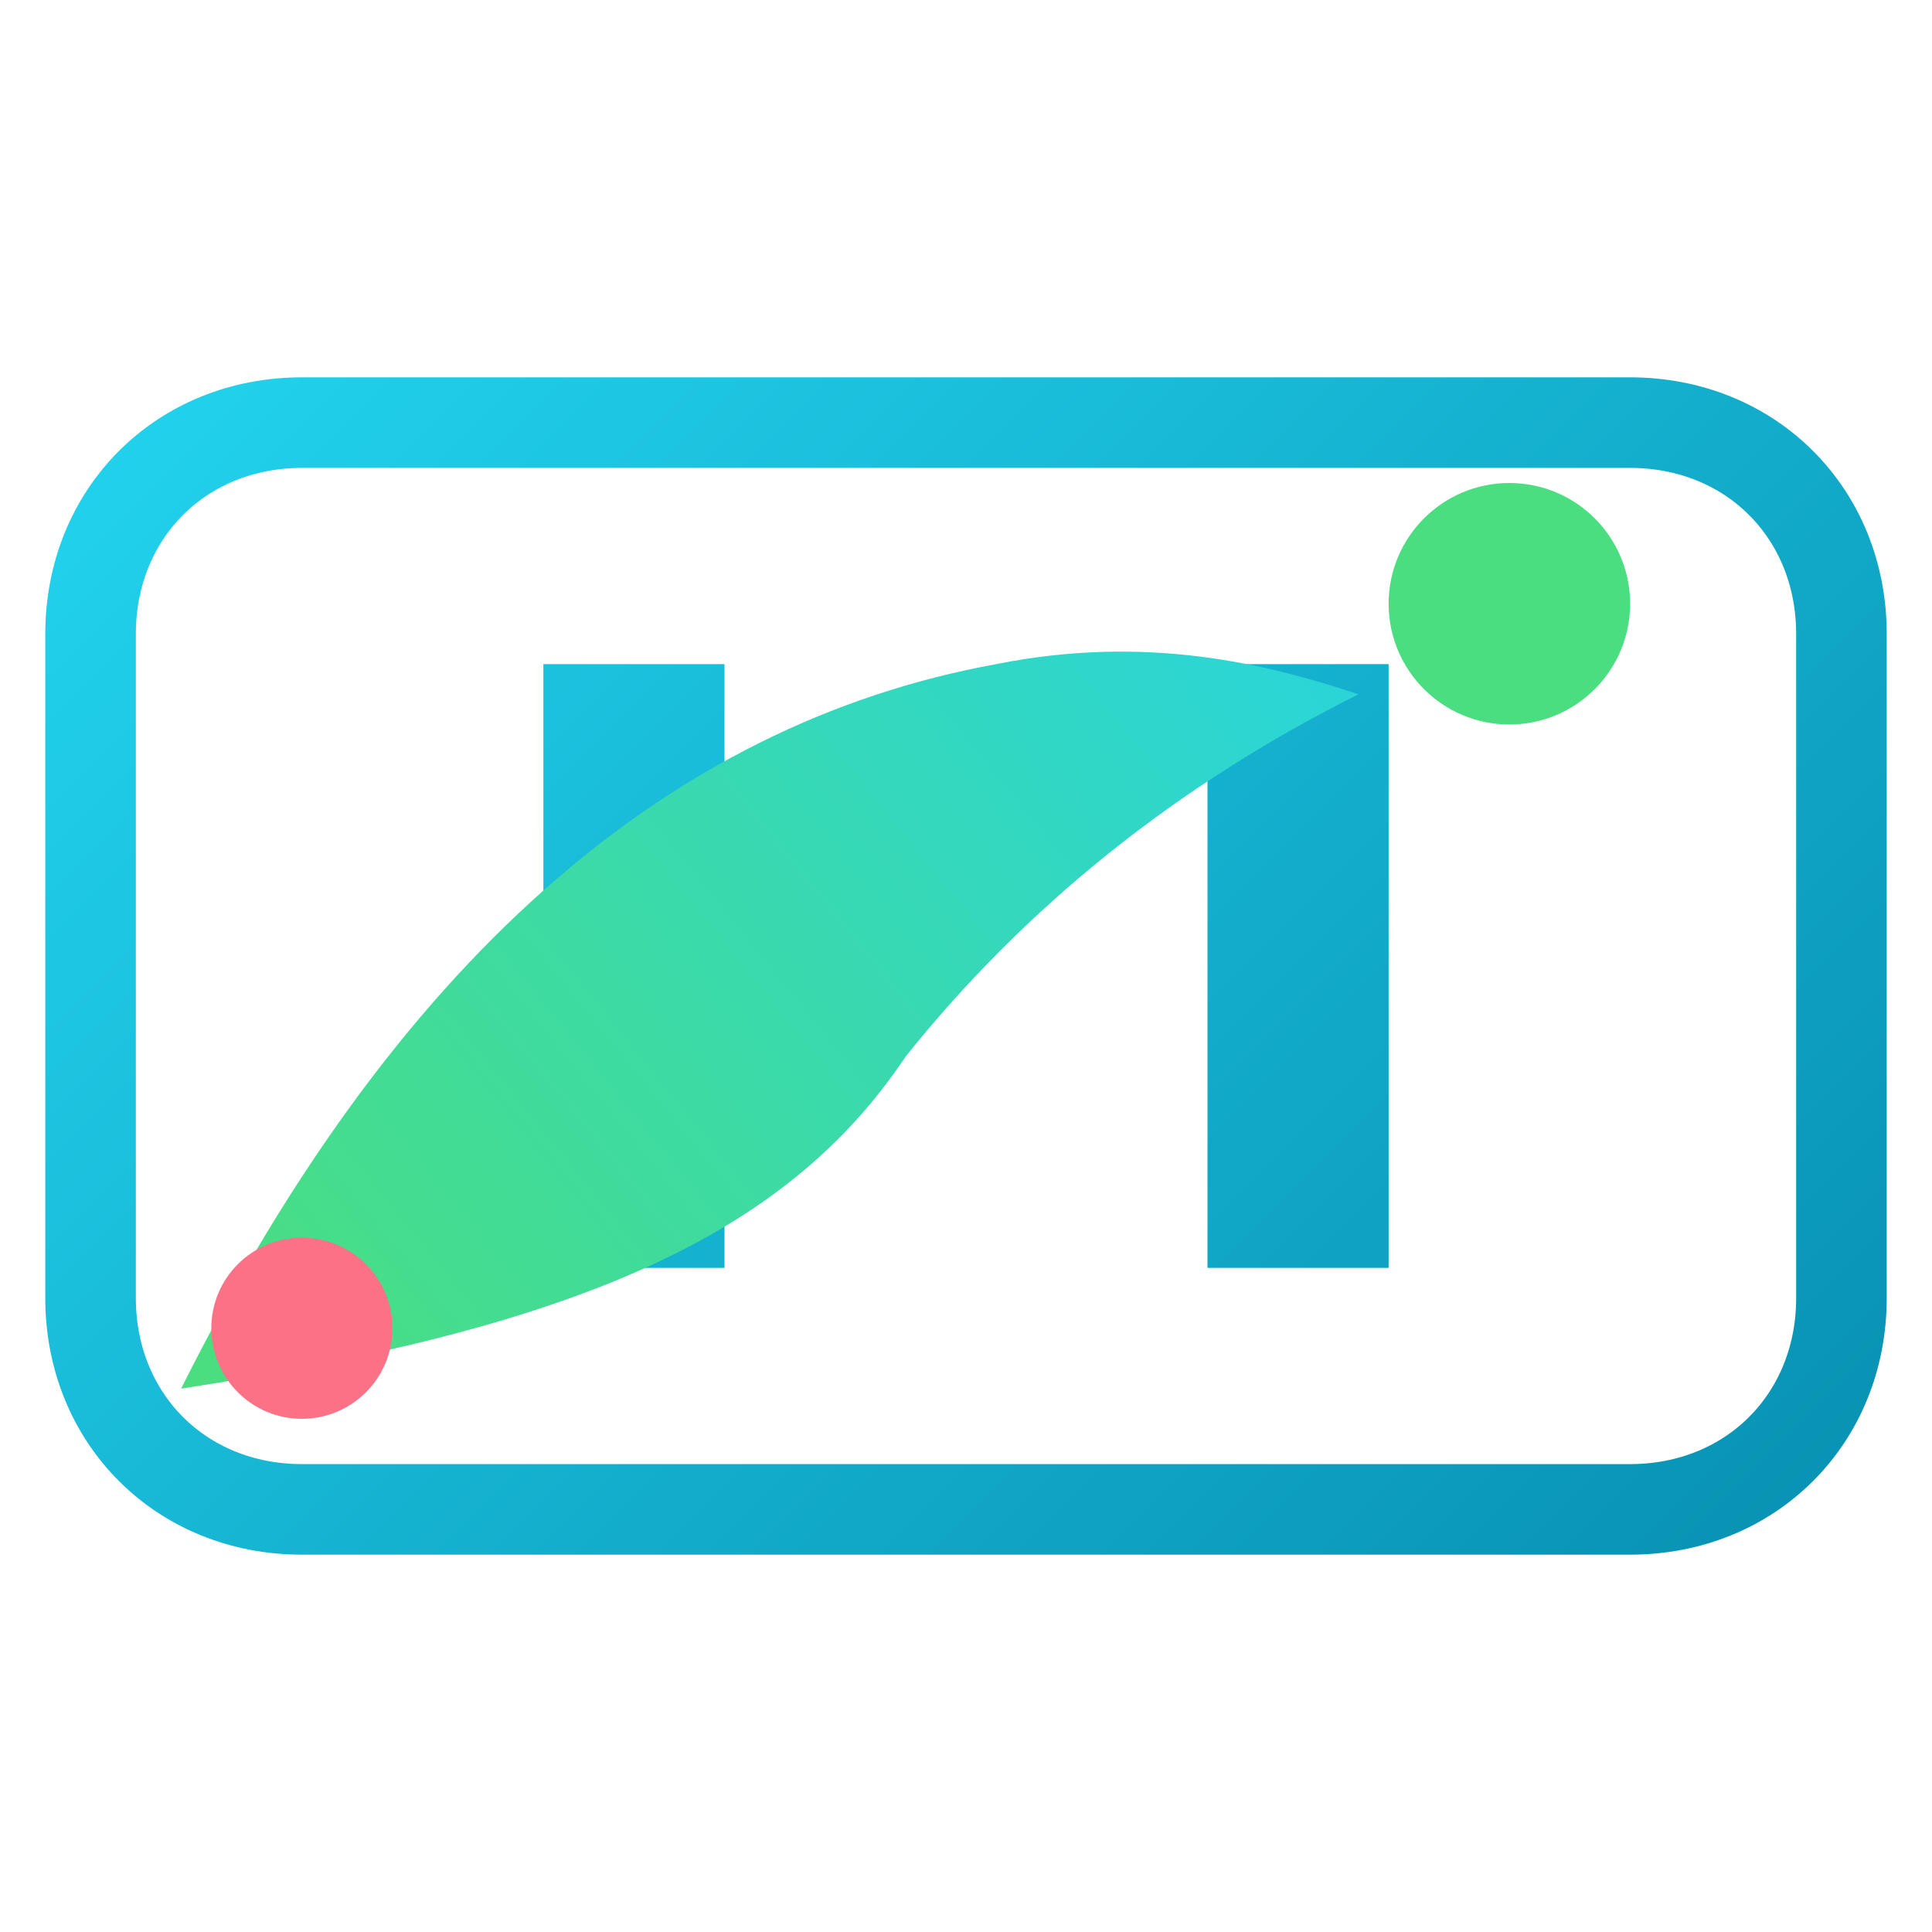
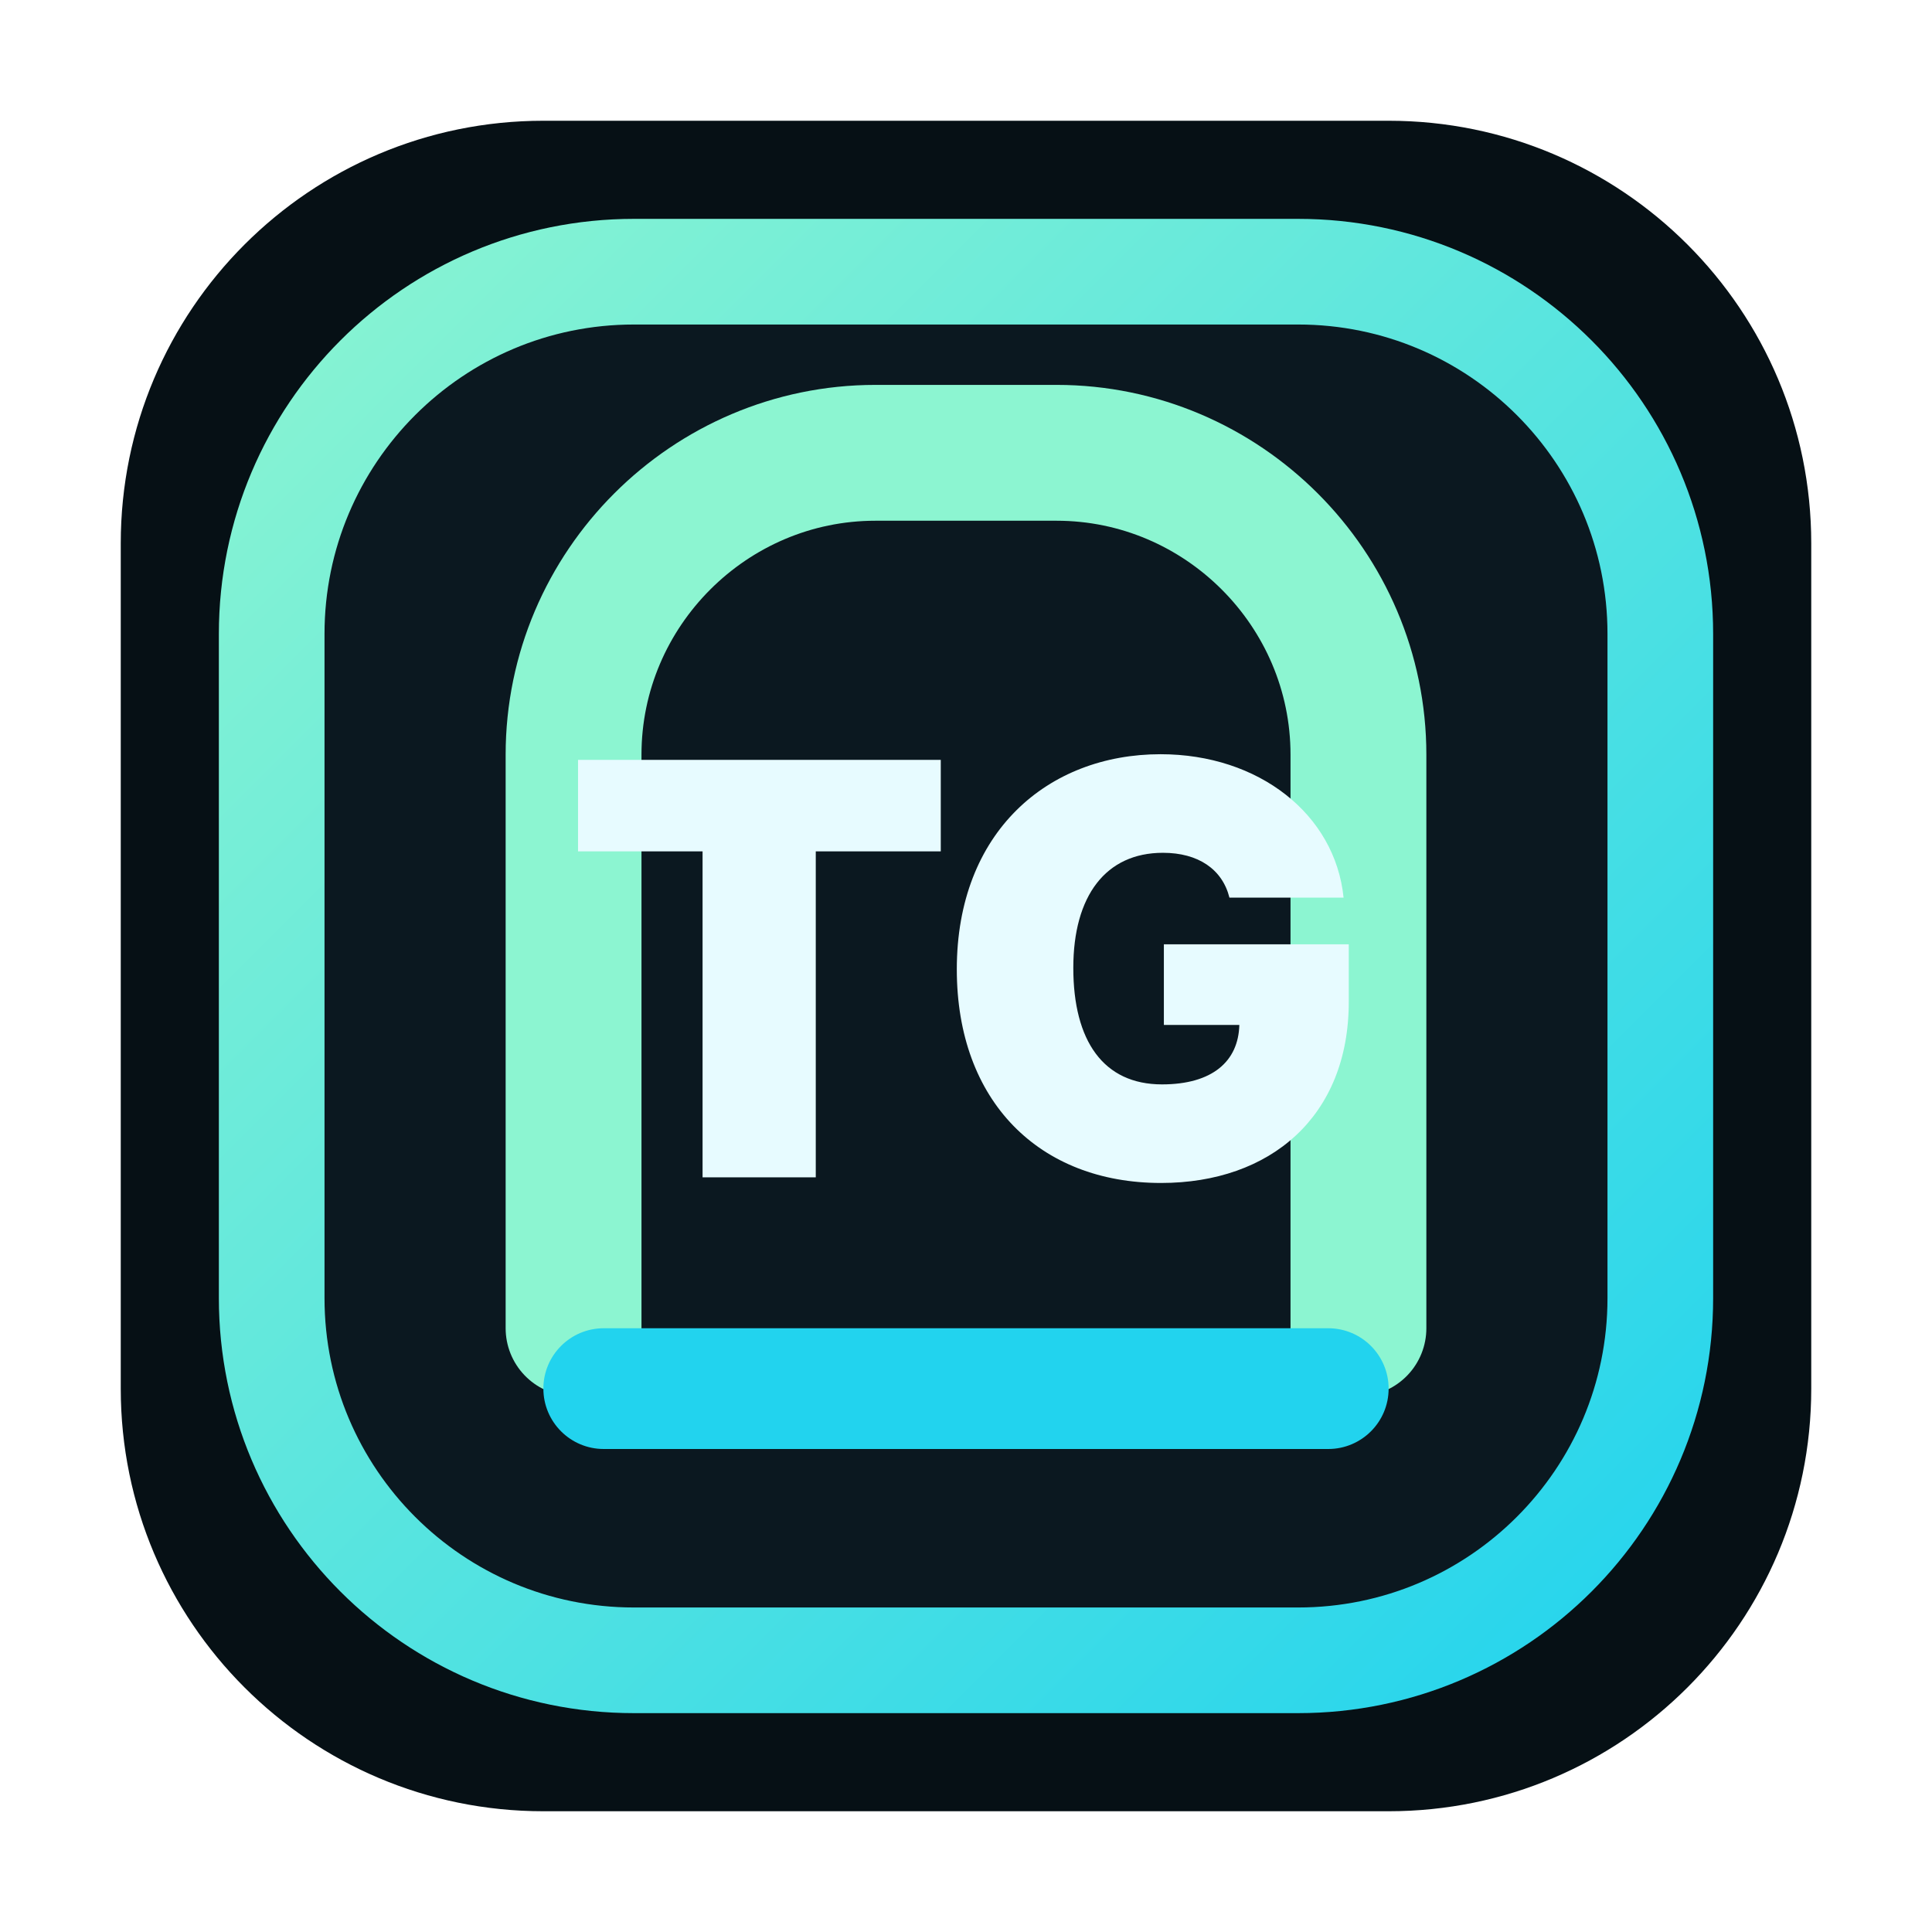
<svg xmlns="http://www.w3.org/2000/svg" viewBox="0 0 64 64" role="img" aria-labelledby="tg-inline-title tg-inline-desc">
  <defs>
-     <linearGradient id="tg-inline-cyan" x1="8" y1="8" x2="56" y2="56" gradientUnits="userSpaceOnUse">
-       <stop offset="0" stop-color="#22d3ee" />
-       <stop offset="1" stop-color="#0891b2" />
-     </linearGradient>
-     <linearGradient id="tg-inline-signal" x1="10" y1="48" x2="52" y2="14" gradientUnits="userSpaceOnUse">
-       <stop offset="0" stop-color="#4ade80" />
+     <linearGradient id="tg-inline-frame" x1="8" y1="8" x2="56" y2="56" gradientUnits="userSpaceOnUse">
+       <stop offset="0" stop-color="#8cf5d1" />
      <stop offset="1" stop-color="#22d3ee" />
    </linearGradient>
  </defs>
-   <path d="M10 14h44c4 0 7 3 7 7v22c0 4-3 7-7 7H10c-4 0-7-3-7-7V21c0-4 3-7 7-7Z" fill="none" stroke="url(#tg-inline-cyan)" stroke-width="3" />
-   <path d="M18 22h6v20h-6V22Zm22 0h6v20h-6V22Z" fill="url(#tg-inline-cyan)" />
-   <path d="M6 46c7-14 16-22 27-24 5-1 9 0 12 1-6 3-11 7-15 12-4 6-11 9-24 11Z" fill="url(#tg-inline-signal)" />
-   <circle cx="50" cy="20" r="4" fill="#4ade80" />
-   <circle cx="10" cy="44" r="3" fill="#fb7185" />
+   <rect x="4" y="4" width="56" height="56" rx="14" fill="#061015" />
+   <rect x="9" y="9" width="46" height="46" rx="12" fill="#0b1820" stroke="url(#tg-inline-frame)" stroke-width="3.5" />
+   <path d="M19 44V25c0-5.5 4.5-10 10-10h6c5.5 0 10 4.5 10 10v19" fill="none" stroke="#8cf5d1" stroke-width="4.5" stroke-linecap="round" stroke-linejoin="round" />
+   <text x="32" y="39" text-anchor="middle" fill="#e7fbff" font-family="Inter, -apple-system, BlinkMacSystemFont, Segoe UI, Arial, sans-serif" font-size="19" font-weight="900">TG</text>
+   <rect x="18" y="44" width="28" height="4" rx="2" fill="#22d3ee" />
</svg>
